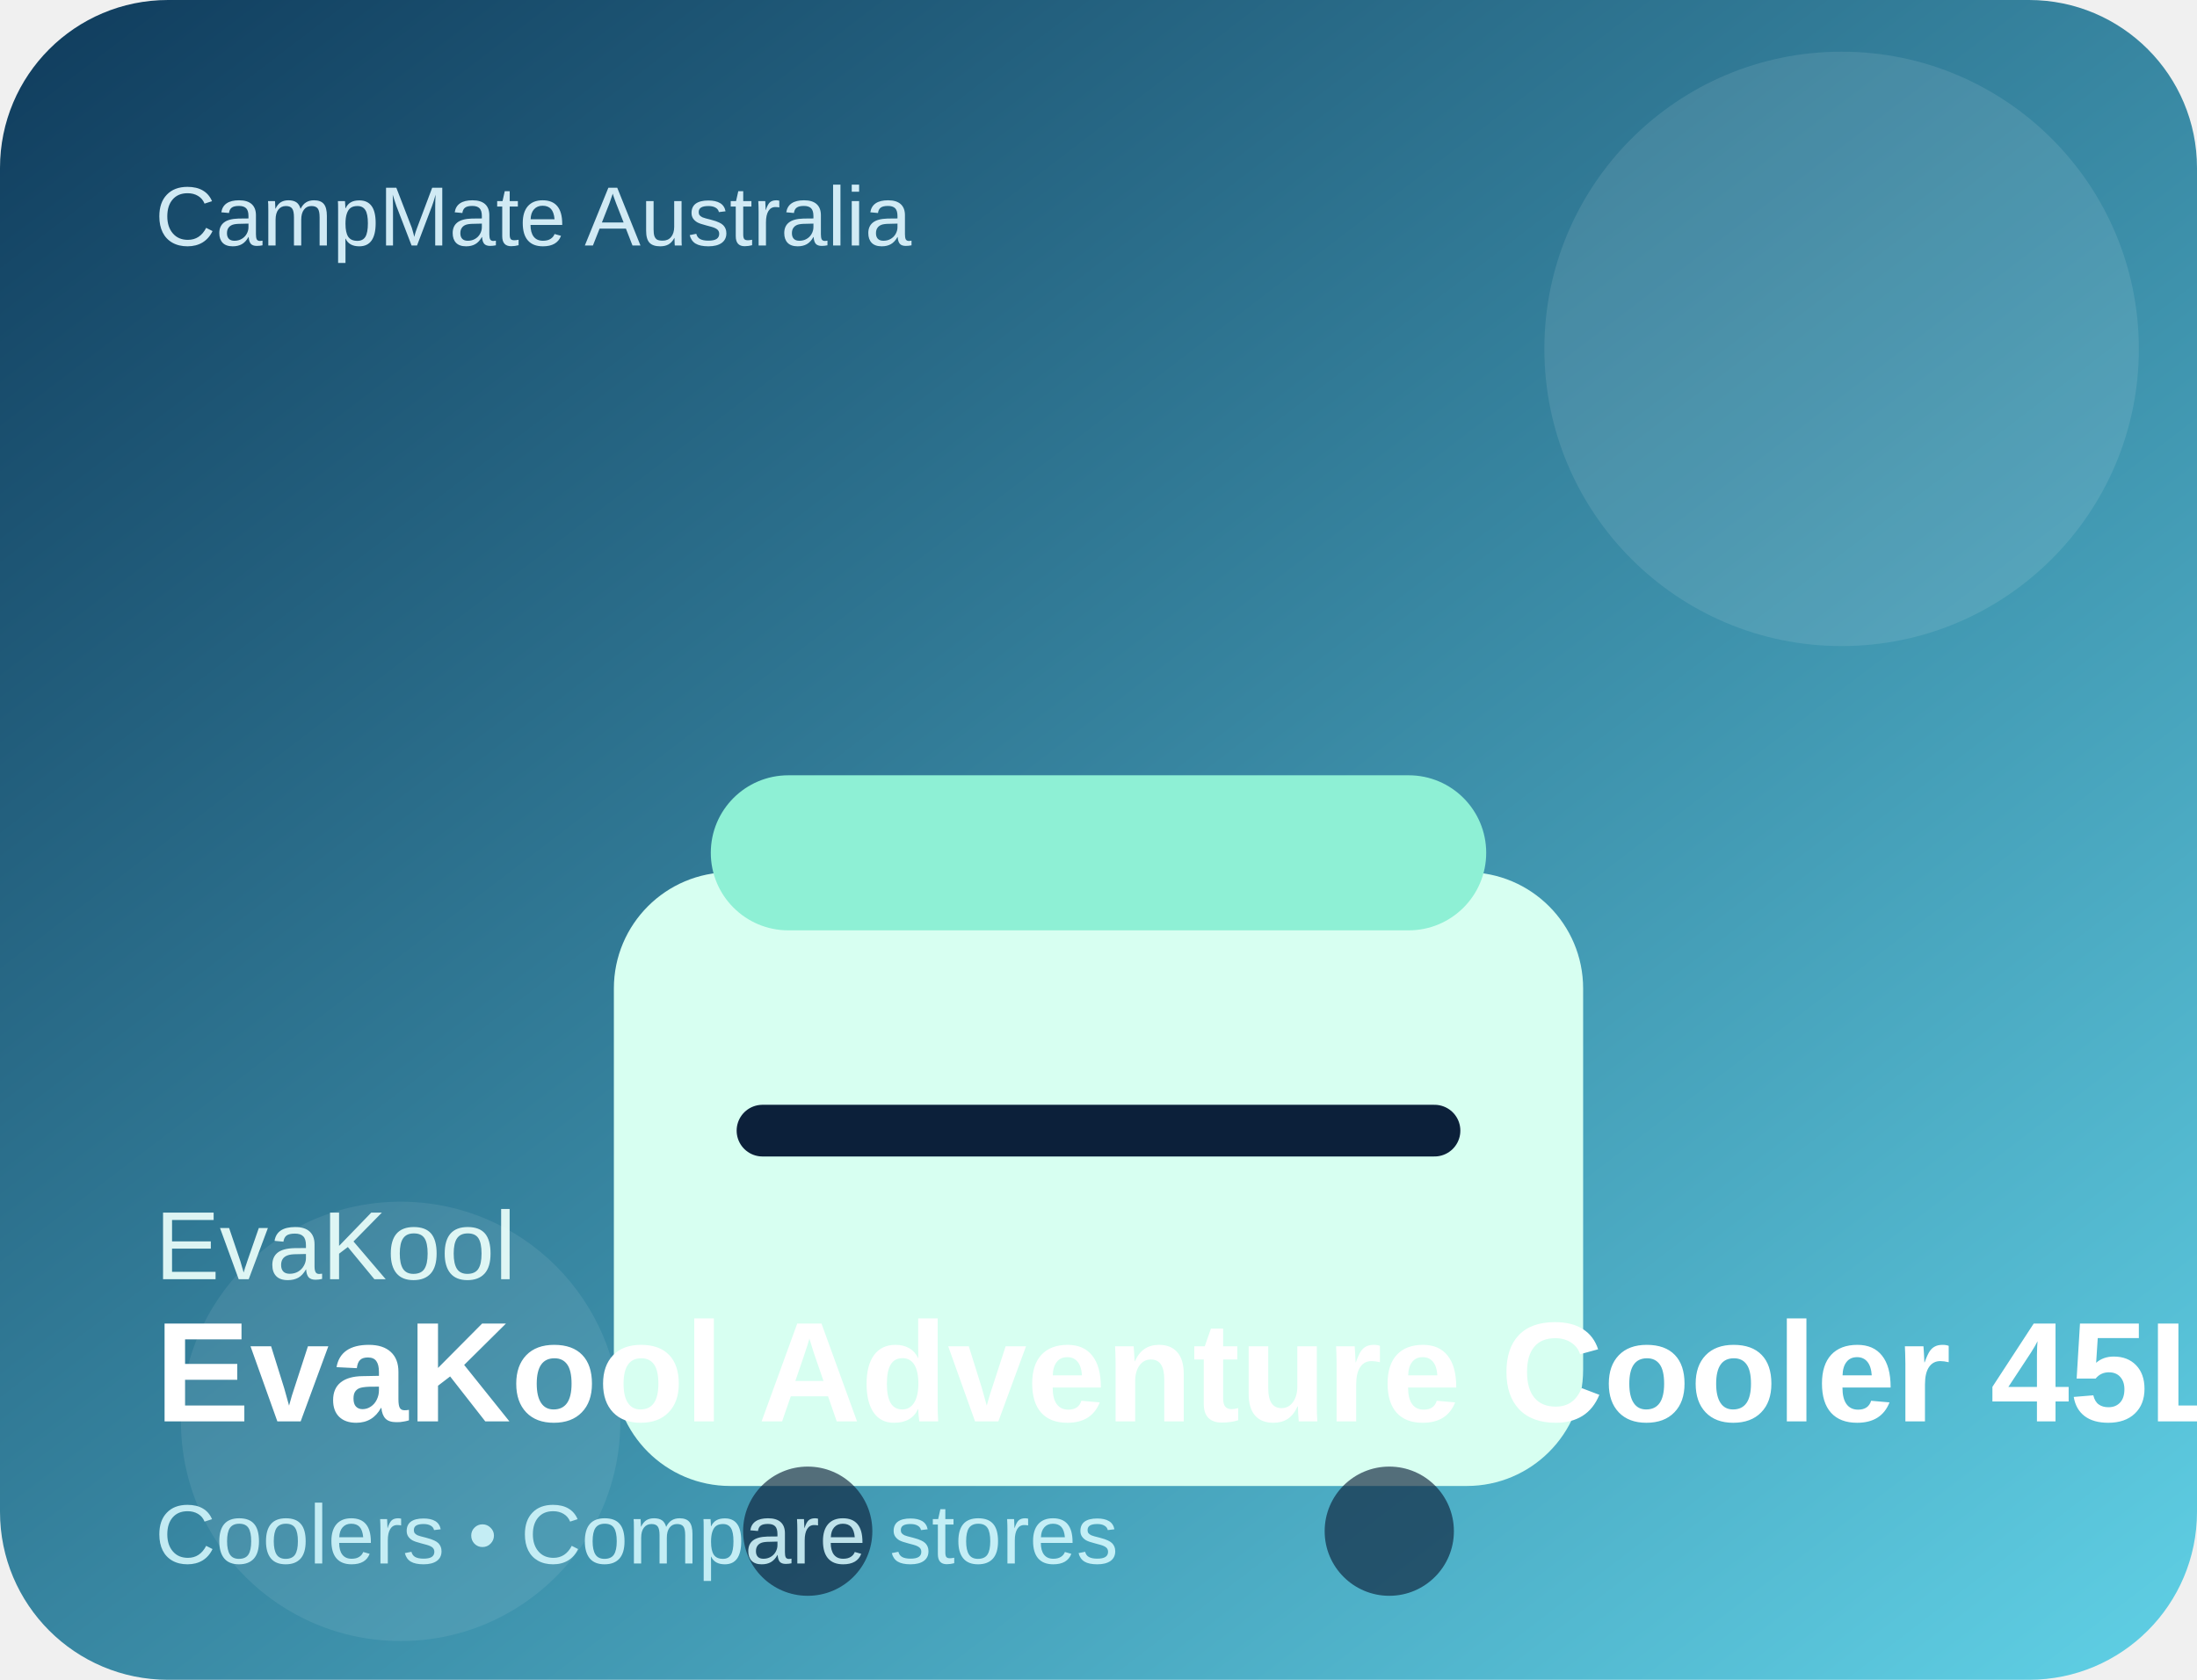
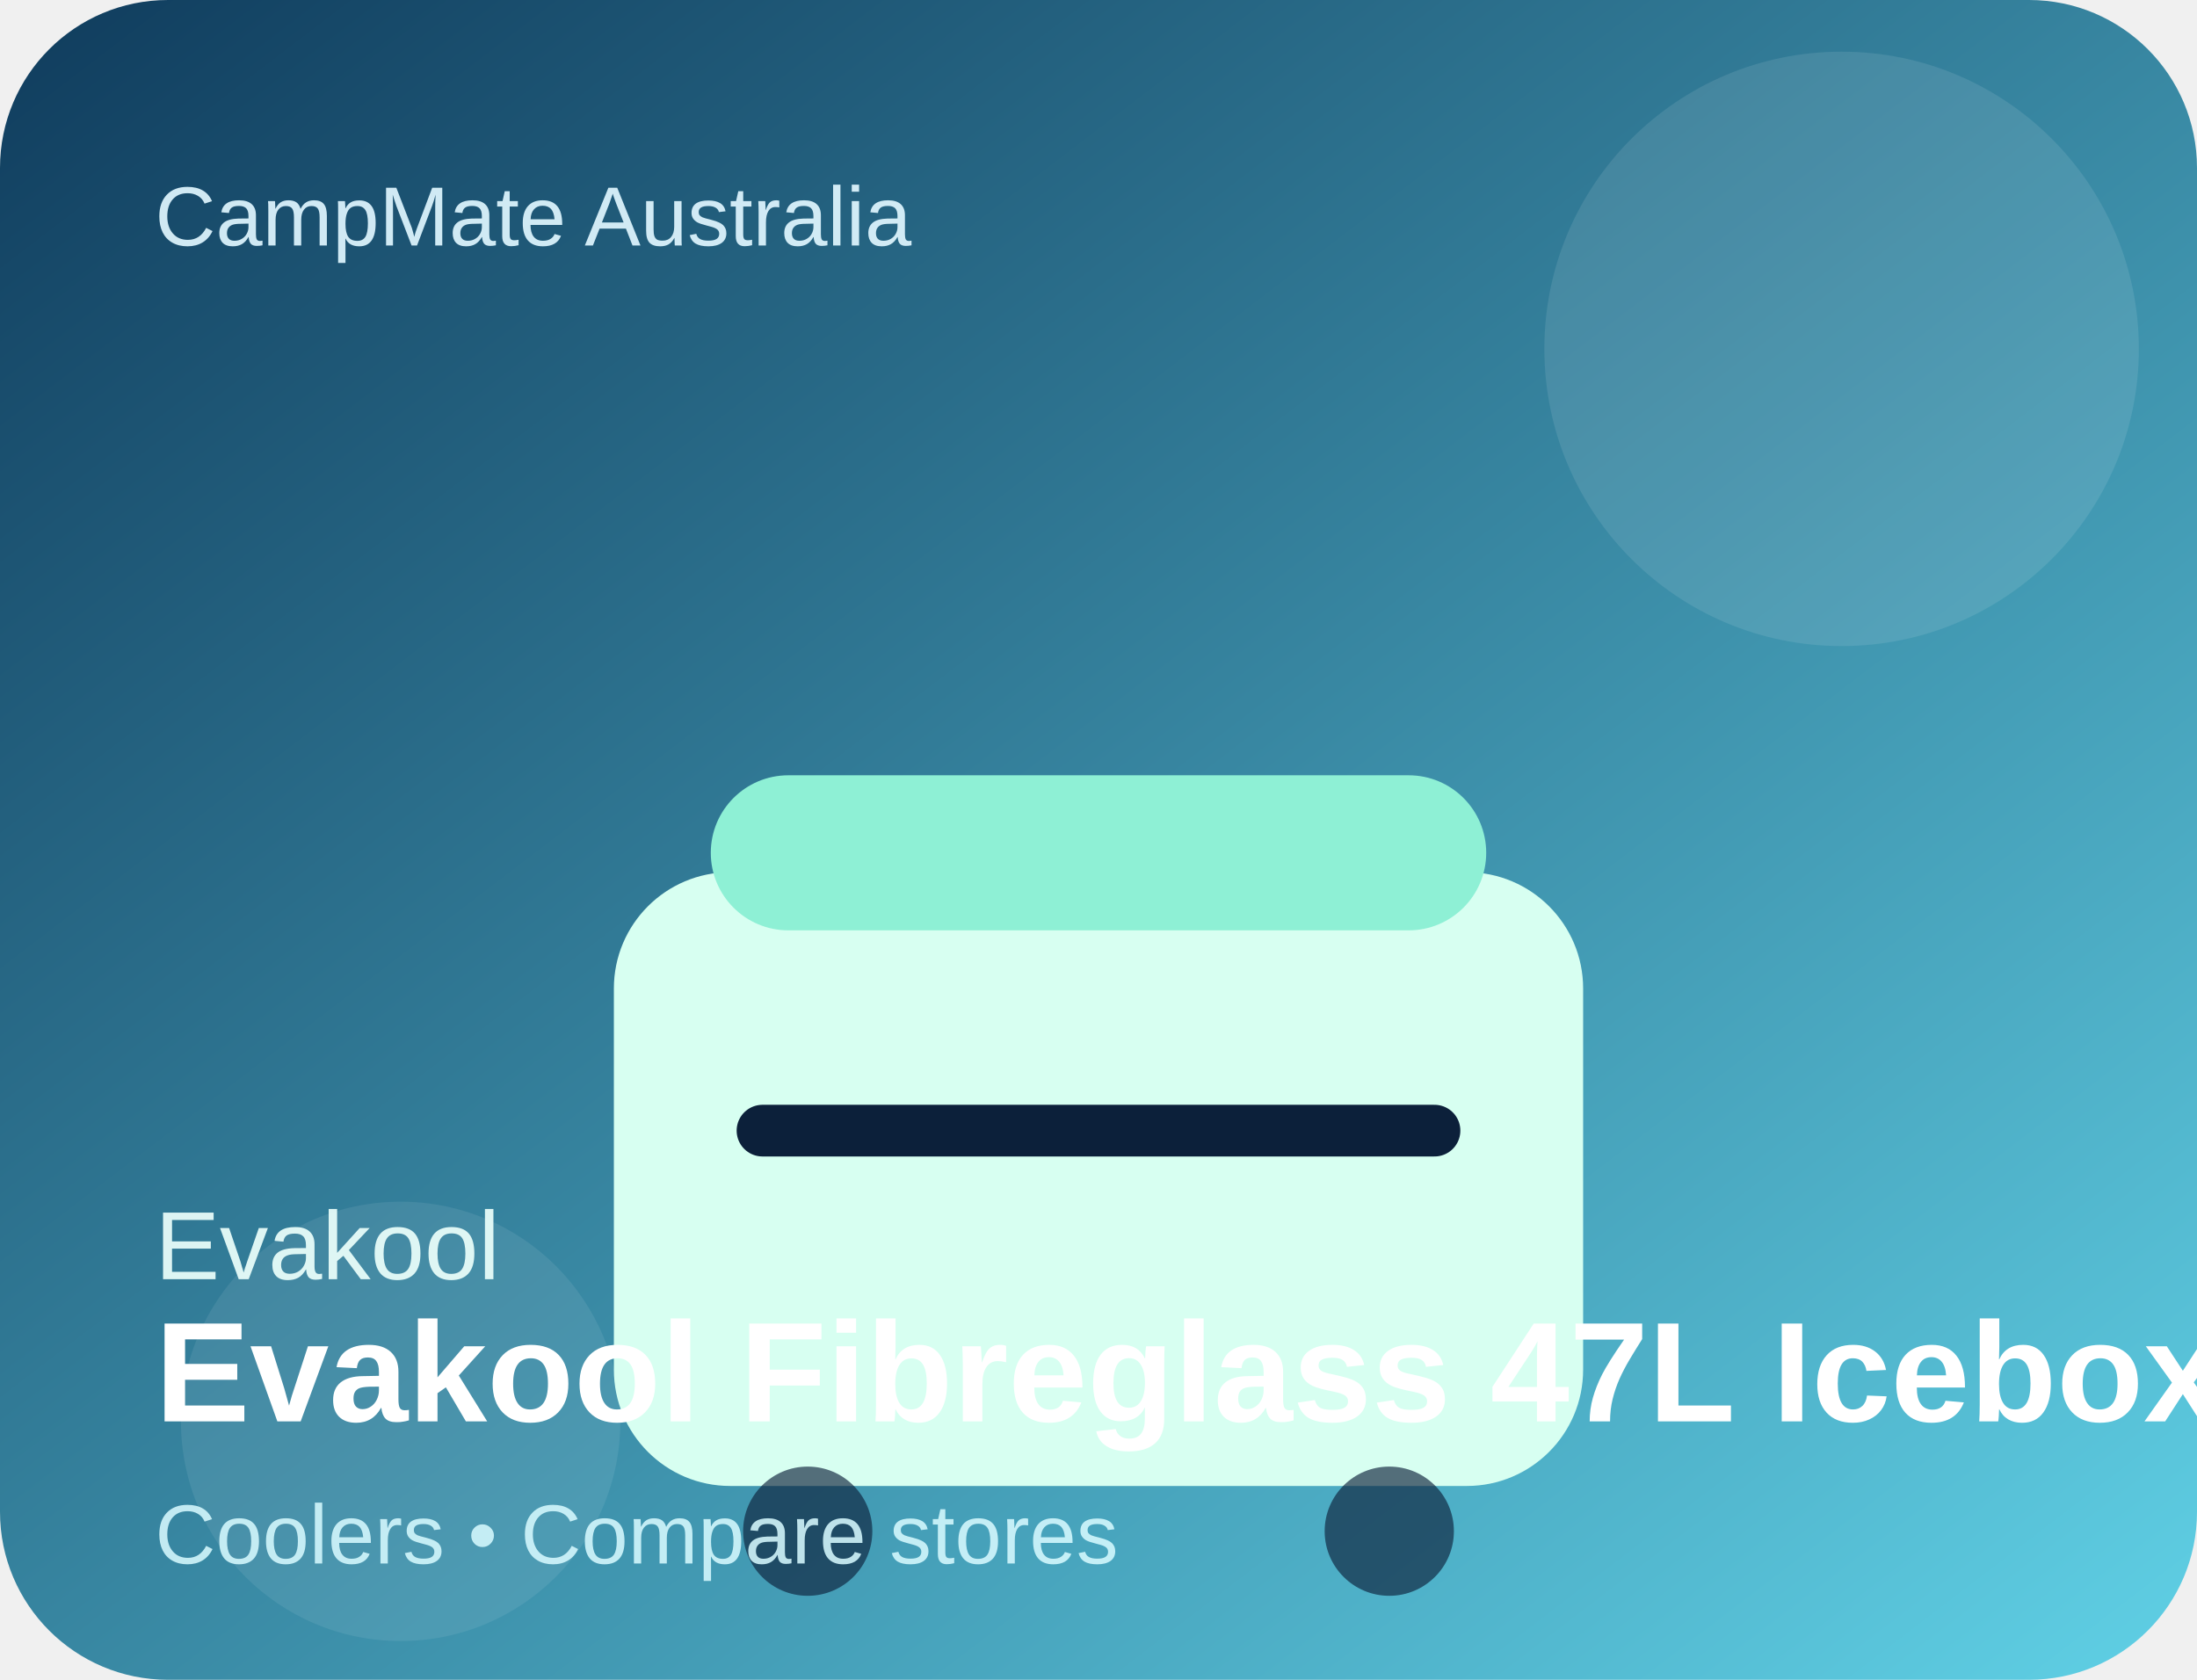
- <svg xmlns="http://www.w3.org/2000/svg" viewBox="0 0 340 260" role="img" aria-label="EvaKool Adventure Cooler 45L 166">
+ <svg xmlns="http://www.w3.org/2000/svg" viewBox="0 0 340 260" role="img" aria-label="Evakool Fibreglass 47L Icebox">
  <defs>
    <linearGradient id="g" x1="0" y1="0" x2="1" y2="1">
      <stop offset="0%" stop-color="#0f3b5c" />
      <stop offset="100%" stop-color="#60d1e6" />
    </linearGradient>
  </defs>
  <rect width="340" height="260" rx="26" fill="url(#g)" />
  <circle cx="285" cy="54" r="46" fill="#ffffff" opacity="0.10" />
  <circle cx="62" cy="220" r="34" fill="#ffffff" opacity="0.08" />
  <rect x="95" y="135" width="150" height="95" rx="18" fill="#d7fff1" />
  <rect x="110" y="120" width="120" height="24" rx="12" fill="#8ef0d5" />
  <path d="M118 175 h104" stroke="#0c203a" stroke-width="8" stroke-linecap="round" />
  <circle cx="125" cy="237" r="10" fill="#0c203a" opacity="0.65" />
  <circle cx="215" cy="237" r="10" fill="#0c203a" opacity="0.65" />
  <text x="24" y="38" font-family="Arial, Helvetica, sans-serif" font-size="13" fill="#dff6ff" opacity="0.92">CampMate Australia</text>
-   <text x="24" y="198" font-family="Arial, Helvetica, sans-serif" font-size="15" fill="#ecfffb" opacity="0.92">EvaKool</text>
-   <text x="24" y="220" font-family="Arial, Helvetica, sans-serif" font-size="22" font-weight="700" fill="#ffffff">EvaKool Adventure Cooler 45L</text>
+   <text x="24" y="198" font-family="Arial, Helvetica, sans-serif" font-size="15" fill="#ecfffb" opacity="0.92">Evakool</text>
+   <text x="24" y="220" font-family="Arial, Helvetica, sans-serif" font-size="22" font-weight="700" fill="#ffffff">Evakool Fibreglass 47L Icebox</text>
  <text x="24" y="242" font-family="Arial, Helvetica, sans-serif" font-size="13" fill="#d8faff" opacity="0.86">Coolers • Compare stores</text>
</svg>
